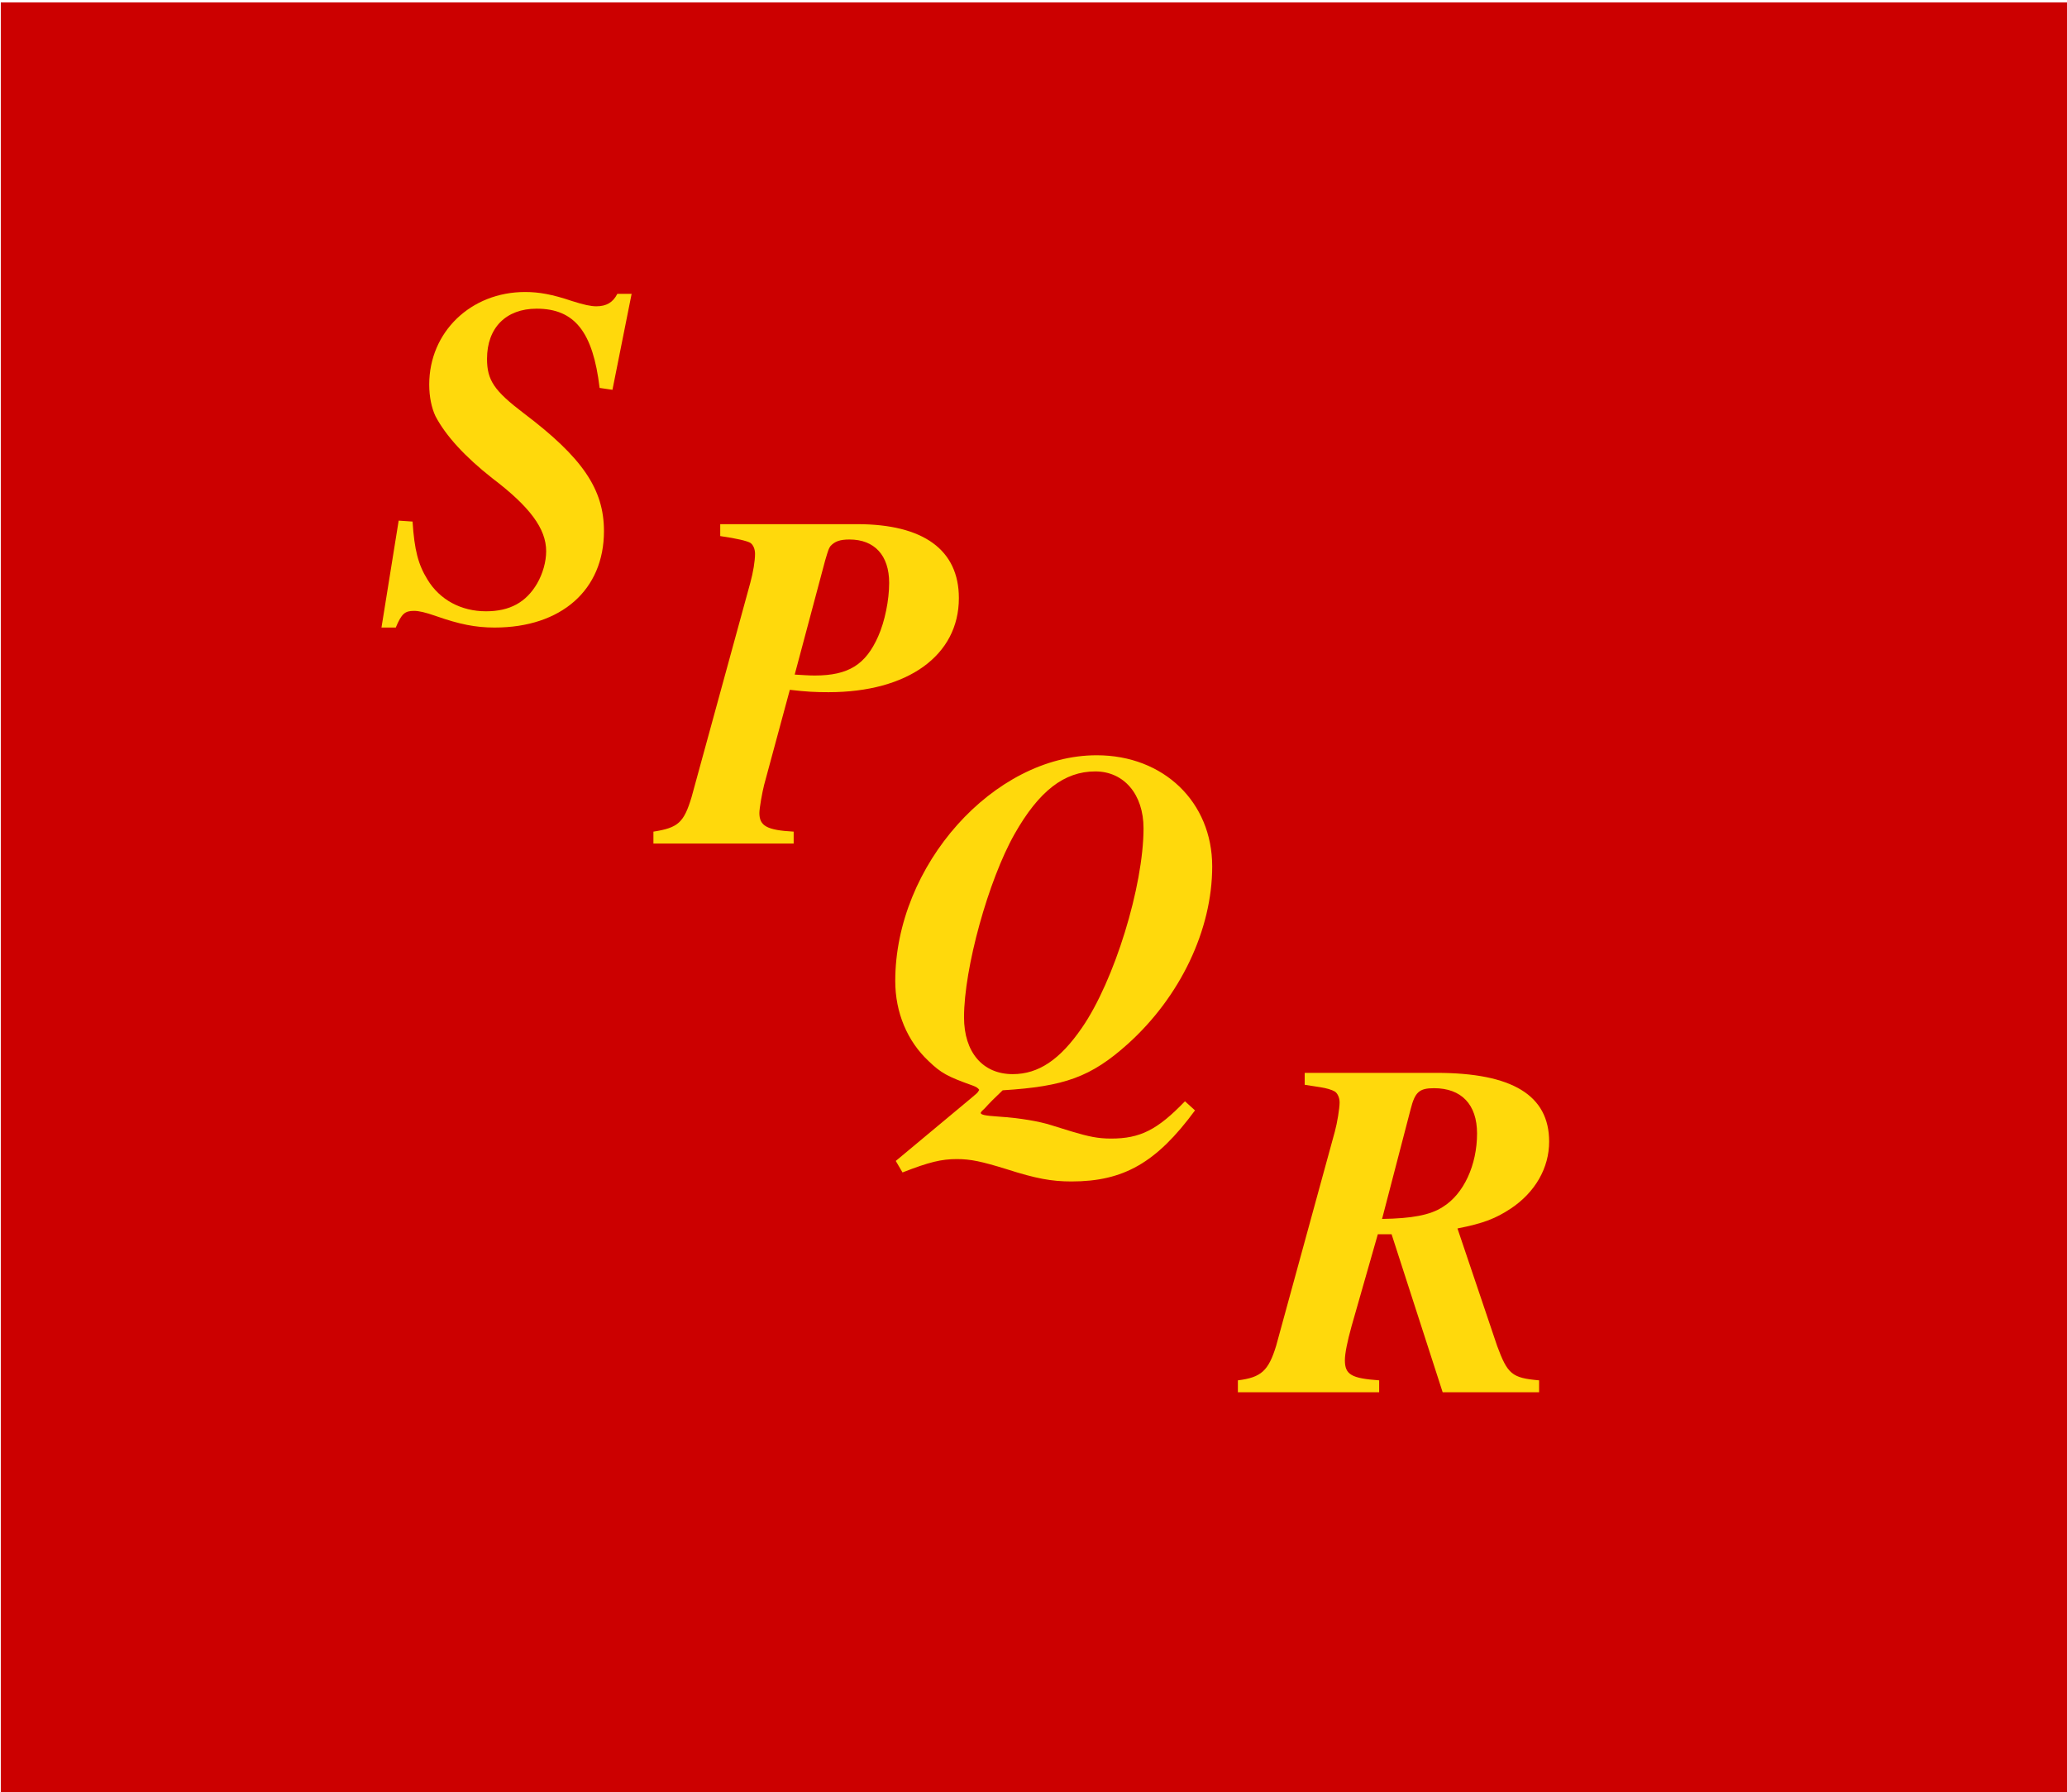
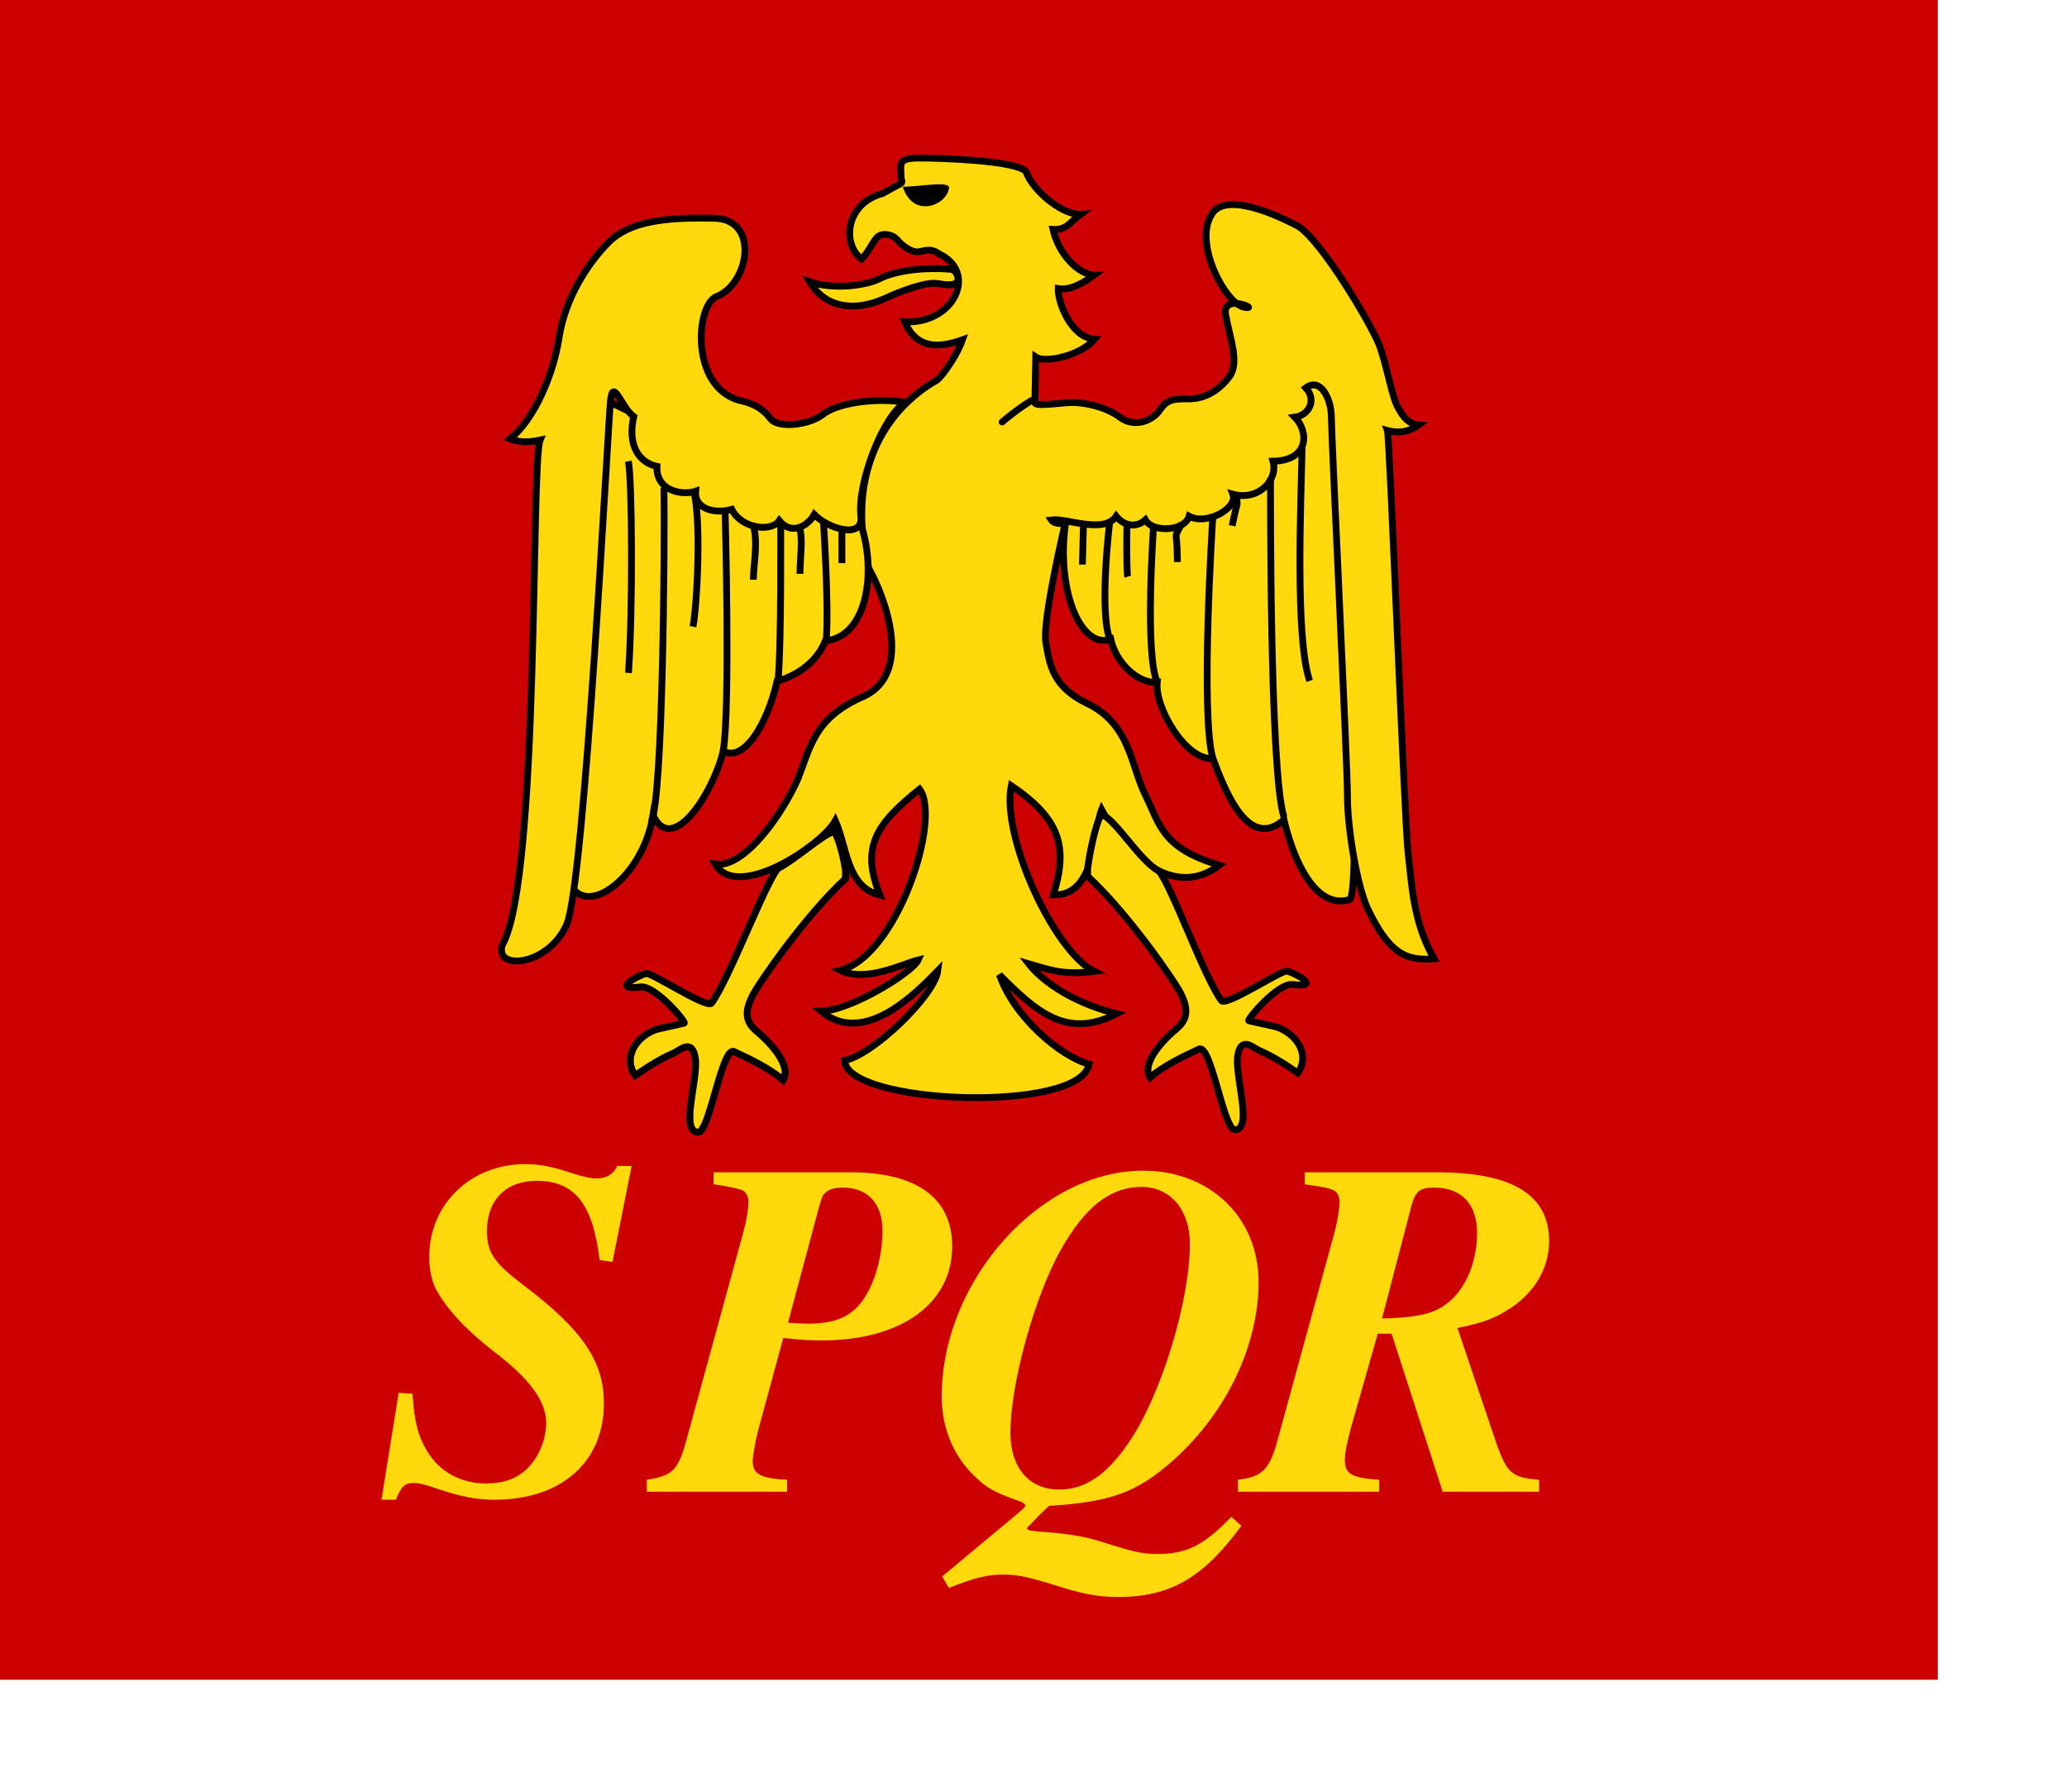
<svg xmlns="http://www.w3.org/2000/svg" id="svg554" width="165mm" height="143mm">
  <defs id="defs556" />
-   <g id="g671">
-     <rect style="font-size:12;fill:#cc0000;fill-rule:evenodd;stroke-width:1;" id="rect559" width="165mm" height="143mm" x="0.238" y="0.714" />
-     <g id="g658" transform="translate(-13.9617,-6.980835)">
-       <text style="font-size:72;font-weight:bold;fill:#ffd90c;stroke-width:1;font-family:Nimbus Roman No9 L;font-style:italic;text-anchor:start;writing-mode:lr;" x="64.387" y="96.845" id="text670" xml:space="default" transform="scale(2,2)">
-         <tspan x="64.387" y="96.845" id="tspan654">S</tspan>
+   <rect y="0" x="0" height="506.693" width="584.646" id="rect559" style="font-size:12px;fill:#cc0000;fill-rule:evenodd;stroke-width:1" />
+   <g id="g2264" transform="translate(0,12)">
+     <path d="M 255.067,253.053 C 243.198,263.967 228.955,284.43 226.92,288.523 C 224.885,292.616 224.546,296.026 228.277,299.096 C 232.007,302.165 238.967,309.35 236.259,313.773 C 232.04,310.061 225.148,306.927 221.473,305.196 C 217.798,303.465 214.072,329.678 210.591,329.54 C 205.116,329.322 210.728,313.383 209.786,307.205 C 208.843,301.028 205.08,304.845 203.259,305.632 C 199.616,307.206 195.806,309.498 191.652,312.397 C 188.26,307.622 190.973,301.483 197.416,298.755 C 199.019,298.191 205.011,297.043 206.433,296.63 C 207.144,296.423 197.691,285.121 193.177,285.703 C 184.251,286.855 192.483,282.144 194.994,281.673 C 196.632,281.365 213.355,292.445 214.712,290.57 C 220.138,283.066 230.99,254.077 234.72,249.984 C 240.485,246.915 247.267,240.435 251.676,238.729 C 254.05,242.822 255.746,253.053 255.067,252.712 L 255.067,253.053 L 255.067,253.053 L 255.067,253.053 z " id="path2259" style="font-size:12px;fill:#ffd90c;fill-opacity:1;fill-rule:evenodd;stroke:#000000;stroke-width:2.056" />
+     <g transform="translate(0,18)" style="stroke:none;stroke-width:2;stroke-miterlimit:4;stroke-dasharray:none;stroke-opacity:1" id="g2146">
+       <text style="font-size:144px;font-style:italic;font-weight:bold;line-height:100%;writing-mode:lr-tb;text-anchor:start;fill:#ffd90c;stroke:none;stroke-width:2;stroke-miterlimit:4;stroke-dasharray:none;stroke-opacity:1;font-family:Nimbus Roman No9 L" x="114.812" y="419.793" id="text670" xml:space="default">
+         <tspan x="114.812" y="419.793" id="tspan654">S</tspan>
      </text>
-       <text style="font-size:72;font-weight:bold;fill:#ffd90c;stroke-width:1;font-family:Nimbus Roman No9 L;font-style:italic;text-anchor:start;writing-mode:lr;" x="107.49" y="130.72" id="text673" xml:space="default" transform="scale(2,2)">
-         <tspan x="107.49" y="130.72" id="tspan652">P</tspan>
+       <text style="font-size:144px;font-style:italic;font-weight:bold;line-height:100%;writing-mode:lr-tb;text-anchor:start;fill:#ffd90c;stroke:none;stroke-width:2;stroke-miterlimit:4;stroke-dasharray:none;stroke-opacity:1;font-family:Nimbus Roman No9 L" x="199.019" y="419.973" id="text673" xml:space="default">
+         <tspan x="199.019" y="419.973" id="tspan652">P</tspan>
      </text>
-       <text style="font-size:72;font-weight:bold;fill:#ffd90c;stroke-width:1;font-family:Nimbus Roman No9 L;font-style:italic;text-anchor:start;writing-mode:lr;" x="140.092" y="166.715" id="text676" xml:space="default" transform="scale(2,2)">
-         <tspan x="140.092" y="166.715" id="tspan650">Q</tspan>
+       <text style="font-size:144px;font-style:italic;font-weight:bold;line-height:100%;writing-mode:lr-tb;text-anchor:start;fill:#ffd90c;stroke:none;stroke-width:2;stroke-miterlimit:4;stroke-dasharray:none;stroke-opacity:1;font-family:Nimbus Roman No9 L" x="280.222" y="421.778" id="text676" xml:space="default">
+         <tspan x="280.222" y="421.778" id="tspan650">Q</tspan>
      </text>
-       <text style="font-size:72;font-weight:bold;fill:#ffd90c;stroke-width:1;font-family:Nimbus Roman No9 L;font-style:italic;text-anchor:start;writing-mode:lr;" x="195.814" y="213.476" id="text679" xml:space="default" transform="scale(2,2)">
-         <tspan x="195.814" y="213.476" id="tspan656">R</tspan>
+       <text style="font-size:144px;font-style:italic;font-weight:bold;line-height:100%;writing-mode:lr-tb;text-anchor:start;fill:#ffd90c;stroke:none;stroke-width:2;stroke-miterlimit:4;stroke-dasharray:none;stroke-opacity:1;font-family:Nimbus Roman No9 L" x="377.665" y="419.971" id="text679" xml:space="default">
+         <tspan x="377.665" y="419.971" id="tspan656">R</tspan>
      </text>
    </g>
+     <path style="font-size:12px;fill:#ffd90c;fill-opacity:1;fill-rule:evenodd;stroke:#000000;stroke-width:2.056" id="path619" d="M 321.628,144.83 C 318.327,165.578 326.029,184.113 335.107,180.794 C 336.757,188.263 343.634,194.349 349.135,193.796 C 348.31,201.542 357.938,217.587 365.915,216.757 C 370.041,227.823 376.918,244.422 387.371,235.292 C 390.397,248.018 396.999,262.403 407.176,259.36 C 411.853,257.977 403.876,91.991 404.701,94.758 L 321.628,144.83 L 321.628,144.83 z " />
+     <path style="font-size:12px;fill:#ffd90c;fill-opacity:1;fill-rule:evenodd;stroke:#000000;stroke-width:2.056" id="path1831" d="M 367.888,248.982 C 350.483,243.84 349.961,236.676 345.559,227.823 C 341.158,218.97 341.027,206.405 327.954,200.159 C 317.587,195.205 316.629,188.378 315.529,181.738 C 314.429,175.099 321.353,145.937 321.353,145.937 C 321.353,145.937 318.063,146.261 317.152,144.83 C 321.686,144.182 333.067,149.201 336.757,143.724 C 339.28,146.853 342.97,147.178 345.559,144.83 C 347.76,148.742 357.407,148.284 358.763,143.724 C 364.009,146.596 373.589,141.253 371.967,137.084 C 379.68,139.175 385.693,132.792 384.07,127.125 C 394.896,126.935 395.018,118.34 390.672,113.846 C 394.884,113.265 397.352,108.705 393.973,104.994 C 398.374,101.674 401.675,108.313 401.675,113.846 C 401.675,119.379 406.532,218.255 406.532,228.214 C 406.532,238.174 409.523,255.589 412.678,262.194 C 419.225,275.898 424.392,277.876 432.684,277.227 C 426.192,266.016 425.948,254.313 424.848,245.461 C 423.748,236.609 419.21,117.848 418.58,117.87 L 418.572,117.849 C 422.736,118.976 425.741,117.844 427.985,116.186 C 423.984,115.897 422.344,111.781 421.54,110.485 C 419.784,106.951 418.18,97.248 415.979,91.715 C 413.778,86.182 399.332,61.358 391.772,56.305 C 382.97,51.644 368.902,46.016 365.365,52.985 C 360.225,61.822 369.766,79.543 375.268,80.649 C 380.769,81.756 368.666,76.223 369.766,82.862 C 370.866,89.502 374.167,97.248 370.866,101.674 C 367.566,106.1 363.164,108.313 358.763,108.313 C 354.362,108.313 352.161,108.313 349.961,111.633 C 347.76,114.953 342.259,117.166 337.857,113.846 C 333.456,110.526 326.854,109.42 323.553,109.42 C 320.252,109.42 312.617,110.728 312.228,109.554 L 312.484,95.694 C 315.275,97.624 325.936,95.352 330.243,90.322 C 323.238,89.86 319.135,79.354 319.269,75.057 C 322.982,75.672 326.876,73.303 330.115,70.96 C 325.282,70.811 319.347,64.549 317.692,57.2 C 321.85,57.456 322.929,54.854 325.996,52.638 C 320.933,52.959 311.823,46.012 309.505,39.7 C 306.204,36.381 283.942,35.671 277.34,35.671 C 270.738,35.671 271.839,37.493 271.839,40.813 C 271.839,44.132 274.04,41.919 266.337,46.345 C 254.94,49.402 254.034,61.697 259.93,66.135 C 262.131,63.922 262.756,61.835 264.587,59.63 C 266.14,57.975 269.585,58.751 270.914,60.585 C 272.037,61.94 274.718,63.955 276.67,64.004 C 278.658,63.855 280.547,62.586 283.17,64.509 C 295.218,70.048 287.905,85.852 272.939,85.075 C 275.868,91.732 281.058,93.88 290.397,90.493 C 289.091,94.277 285.086,100.613 282.703,102.658 C 266.191,111.997 255.067,131.908 262.192,159.607 C 266.593,167.353 275.814,190.632 260.836,197.945 C 245.498,204.462 244.52,213.505 240.642,223.14 C 236.164,233.248 224.754,249.933 215.807,248.681 C 222.52,260.088 248.088,242.801 252.034,235.569 C 255.59,243.595 255.445,255.599 265.493,258.025 C 259.501,243.326 264.527,236.446 277.423,226.042 C 284.226,235.029 270.481,276.495 253.556,280.681 C 261.348,284.527 272.847,278.527 277.048,277.554 C 275.414,281.276 256.651,292.893 247.715,293.027 C 260.564,303.725 276.14,287.799 282.942,280.835 C 281.964,288.347 263.331,306.261 254.828,307.893 C 255.272,321.262 326.082,323.934 328.561,309.012 C 319.759,306.608 305.816,294.583 301.547,282.045 C 312.687,293.28 321.942,301.483 336.847,293.793 C 322.008,290.015 313.587,282.924 310.35,278.725 C 317.757,280.904 321.303,282.112 330.106,281.005 C 317.901,274.813 302.045,240.253 305.105,225.011 C 320.372,235.349 322.114,243.982 317.803,257.958 C 330.787,258.292 329.822,238.632 332.356,232.249 C 340.336,246.993 354.728,259.02 367.888,248.982 L 367.888,248.982 L 367.888,248.982 L 367.888,248.982 L 367.888,248.982 L 367.888,248.982 L 367.888,248.982 L 367.888,248.982 L 367.888,248.982 L 367.888,248.982 L 367.888,248.982 L 367.888,248.982 L 367.888,248.982 L 367.888,248.982 z " />
+     <path style="font-size:12px;fill:#ffd90c;fill-opacity:1;fill-rule:evenodd;stroke:#000000;stroke-width:2.056" id="path1832" d="M 287.294,69.274 C 278.735,68.491 270.177,69.665 265.509,72.013 C 260.84,74.36 250.921,75.338 244.307,72.991 C 248.586,80.424 257.145,82.38 266.87,78.077 C 272.212,75.605 279.902,72.795 283.209,73.577 C 291.962,75.338 288.655,69.665 287.294,69.274 L 287.294,69.274 z " />
+     <path style="font-size:12px;fill:#ffd90c;fill-opacity:1;fill-rule:evenodd;stroke:#000000;stroke-width:2.056" id="path611" d="M 259.736,146.213 C 264.412,160.045 261.936,179.964 249.008,181.347 C 246.532,187.433 241.03,191.583 234.429,193.519 C 231.678,205.968 224.526,218.14 218.199,214.544 C 215.173,227.27 202.795,246.358 197.018,233.909 C 194.268,251.338 179.138,263.51 173.087,256.317 C 168.135,250.508 179.138,106.93 179.138,106.93 L 259.736,146.213 L 259.736,146.213 z " />
+     <path style="font-size:12px;fill:#ffd90c;fill-opacity:1;fill-rule:evenodd;stroke:#000000;stroke-width:2.056" id="path610" d="M 273.088,109.342 C 262.974,107.777 252.121,109.895 248.231,113.025 C 244.341,116.155 234.776,117.396 232.442,114.266 C 230.108,111.136 226.996,109.571 223.106,108.788 C 208.213,104.686 209.919,80.152 216.103,77.49 C 226.126,73.625 229.345,53.907 215.278,53.834 C 200.493,53.482 189.831,54.846 183.607,61.106 C 177.382,67.365 170.497,77.847 168.643,90.009 C 167.015,100.697 161.39,114.305 153.908,120.391 C 158.216,121.997 161.575,120.97 162.969,120.715 C 160.085,127.512 162.938,253.386 151.527,273.106 C 149.192,280.931 165.531,279.365 170.977,266.846 C 176.424,254.327 183.426,115.831 184.204,108.788 C 184.982,101.746 187.402,110.867 191.207,113.673 C 189.233,122.288 192.754,127.536 198.208,128.682 C 197.886,136.191 205.942,137.519 209.879,136.175 C 209.415,141.194 215.05,143.225 220.772,141.652 C 223.742,147.548 232.772,148.56 235.099,145.058 C 239.075,149.856 244.026,146.213 245.668,143.217 C 249.786,147.414 260.171,150.719 259.768,144.039 C 258.437,134.336 266.164,113.768 273.088,109.342 L 273.088,109.342 L 273.088,109.342 z " />
+     <path style="font-size:12px;fill:#ffd90c;fill-opacity:1;fill-rule:evenodd;stroke:#000000;stroke-width:2.056" id="path612" d="M 200.319,135.148 C 200.594,151.746 200.044,229.206 196.468,235.846" />
+     <path style="font-size:12px;fill:#ffd90c;fill-opacity:1;fill-rule:evenodd;stroke:#000000;stroke-width:2.056" id="path616" d="M 218.199,214.544 C 220.4,201.542 218.75,141.51 218.75,141.51" />
+     <path style="font-size:12px;fill:#ffd90c;fill-opacity:1;fill-rule:evenodd;stroke:#000000;stroke-width:2.056" id="path617" d="M 234.704,193.796 C 235.804,182.73 235.529,145.383 235.529,145.383" />
+     <path style="font-size:12px;fill:#ffd90c;fill-opacity:1;fill-rule:evenodd;stroke:#000000;stroke-width:2.056" id="path618" d="M 249.283,181.07 C 250.108,170.835 248.458,145.66 248.458,145.66" />
+     <path style="font-size:12px;fill:#ffd90c;fill-opacity:1;fill-rule:evenodd;stroke:#000000;stroke-width:2.056" id="path620" d="M 334.831,180.794 C 331.53,172.218 334.831,145.107 334.831,145.107" />
+     <path style="font-size:12px;fill:#ffd90c;fill-opacity:1;fill-rule:evenodd;stroke:#000000;stroke-width:2.056" id="path621" d="M 349.135,193.796 C 345.285,185.22 348.035,146.767 348.035,146.767" />
+     <path style="font-size:12px;fill:#ffd90c;fill-opacity:1;fill-rule:evenodd;stroke:#000000;stroke-width:2.056" id="path622" d="M 365.915,216.757 C 362.064,203.478 365.915,143.724 365.915,143.724" />
+     <path style="font-size:12px;fill:#ffd90c;fill-opacity:1;fill-rule:evenodd;stroke:#000000;stroke-width:2.056" id="path623" d="M 387.371,234.462 C 382.97,220.907 383.325,132.125 383.325,132.125" />
+     <path style="font-size:12px;fill:#ffd90c;fill-opacity:1;fill-rule:evenodd;stroke:#000000;stroke-width:2.056" id="path849" d="M 189.617,190.982 C 190.973,171.883 190.7,132.387 189.579,127.129" />
+     <path style="font-size:12px;fill:#ffd90c;fill-opacity:1;fill-rule:evenodd;stroke:#000000;stroke-width:2.056" id="path850" d="M 392.85,123.103 C 392.511,139.814 390.716,180.409 395.125,193.369" />
+     <path style="font-size:12px;fill:#ffd90c;fill-opacity:1;fill-rule:evenodd;stroke:#000000;stroke-width:2.056" id="path852" d="M 255.067,253.053 C 243.198,263.967 228.955,284.43 226.92,288.523 C 224.885,292.616 224.546,296.026 228.277,299.096 C 232.007,302.165 238.967,309.35 236.259,313.773 C 232.04,310.061 225.148,306.927 221.473,305.196 C 217.798,303.465 214.072,329.678 210.591,329.54 C 205.116,329.322 210.728,313.383 209.786,307.205 C 208.843,301.028 205.08,304.845 203.259,305.632 C 199.616,307.206 195.806,309.498 191.652,312.397 C 188.26,307.622 190.973,301.483 197.416,298.755 C 199.019,298.191 205.011,297.043 206.433,296.63 C 207.144,296.423 197.691,285.121 193.177,285.703 C 184.251,286.855 192.483,282.144 194.994,281.673 C 196.632,281.365 213.355,292.445 214.712,290.57 C 220.138,283.066 230.99,254.077 234.72,249.984 C 240.485,246.915 247.267,240.435 251.676,238.729 C 254.05,242.822 255.746,253.053 255.067,252.712 L 255.067,253.053 L 255.067,253.053 L 255.067,253.053 z " />
+     <path style="fill:#000000;fill-opacity:1;fill-rule:evenodd;stroke:none;stroke-width:1pt;stroke-linecap:butt;stroke-linejoin:miter;stroke-opacity:1" id="path861" d="M 272.362,44.329 C 275.415,53.878 285.249,50.127 286.267,45.011 C 287.284,42.282 277.789,44.329 272.362,44.329 L 272.362,44.329 z " />
+     <path style="font-size:12px;fill:#ffd90c;fill-opacity:1;fill-rule:evenodd;stroke:#000000;stroke-width:2.056" id="path862" d="M 311.663,108.598 C 308.07,110.405 300.768,116.544 302.656,115.073" />
+     <path style="font-size:12px;fill:#ffd90c;fill-opacity:1;fill-rule:evenodd;stroke:#000000;stroke-width:2.056" id="path863" d="M 373.157,136.944 C 373.157,143.032 373.799,136.47 371.754,146.601" />
+     <path style="font-size:12px;fill:#ffd90c;fill-opacity:1;fill-rule:evenodd;stroke:#000000;stroke-width:2.056" id="path864" d="M 356.503,145.963 C 353.876,151.245 355.14,147.019 355.212,156.526 C 355.209,156.188 355.22,157.202 355.221,157.54" />
+     <path style="font-size:12px;fill:#ffd90c;fill-opacity:1;fill-rule:evenodd;stroke:#000000;stroke-width:2.056" id="path865" d="M 340.008,145.882 C 339.928,149.838 339.848,160.659 340.248,161.937" />
+     <path style="font-size:12px;fill:#ffd90c;fill-opacity:1;fill-rule:evenodd;stroke:#000000;stroke-width:2.056" id="path866" d="M 326.876,145.963 C 326.876,148.089 326.556,157.383 326.556,158.302" />
+     <path style="font-size:12px;fill:#ffd90c;fill-opacity:1;fill-rule:evenodd;stroke:#000000;stroke-width:2.056" id="path867" d="M 209.173,135.655 C 211.735,144.4 210.293,170.831 209.072,177.039" />
+     <path style="font-size:12px;fill:#ffd90c;fill-opacity:1;fill-rule:evenodd;stroke:#000000;stroke-width:2.056" id="path868" d="M 227.108,145.963 C 228.833,151.165 227.418,157.417 227.269,162.878" />
+     <path style="font-size:12px;fill:#ffd90c;fill-opacity:1;fill-rule:evenodd;stroke:#000000;stroke-width:2.056" id="path869" d="M 241.201,147.09 C 242.322,150.634 241.361,156.111 241.361,161.105" />
+     <path style="font-size:12px;fill:#ffd90c;fill-opacity:1;fill-rule:evenodd;stroke:#000000;stroke-width:2.056" id="path870" d="M 254.012,147.251 C 254.012,150.786 254.012,154.322 254.012,157.857" />
+     <path d="M 328.145,252.317 C 340.015,263.23 354.258,283.694 356.292,287.786 C 358.327,291.879 358.666,295.289 354.936,298.359 C 351.205,301.429 344.246,308.614 346.953,313.037 C 351.172,309.324 358.065,306.191 361.739,304.46 C 365.414,302.729 369.141,328.942 372.621,328.803 C 378.096,328.585 372.484,312.646 373.427,306.469 C 374.369,300.291 378.132,304.108 379.954,304.895 C 383.596,306.47 387.407,308.761 391.561,311.66 C 394.952,306.885 392.239,300.747 385.796,298.018 C 384.193,297.454 378.201,296.306 376.779,295.893 C 376.068,295.686 385.521,284.384 390.035,284.967 C 398.961,286.118 390.73,281.408 388.219,280.936 C 386.58,280.629 369.857,291.709 368.501,289.833 C 363.075,282.33 353.328,254.814 349.598,250.721 C 343.833,247.651 336.682,235.278 332.273,233.572 C 329.899,237.665 327.467,252.317 328.145,251.976 L 328.145,252.317 L 328.145,252.317 L 328.145,252.317 z " id="path2261" style="font-size:12px;fill:#ffd90c;fill-opacity:1;fill-rule:evenodd;stroke:#000000;stroke-width:2.056" />
  </g>
</svg>
